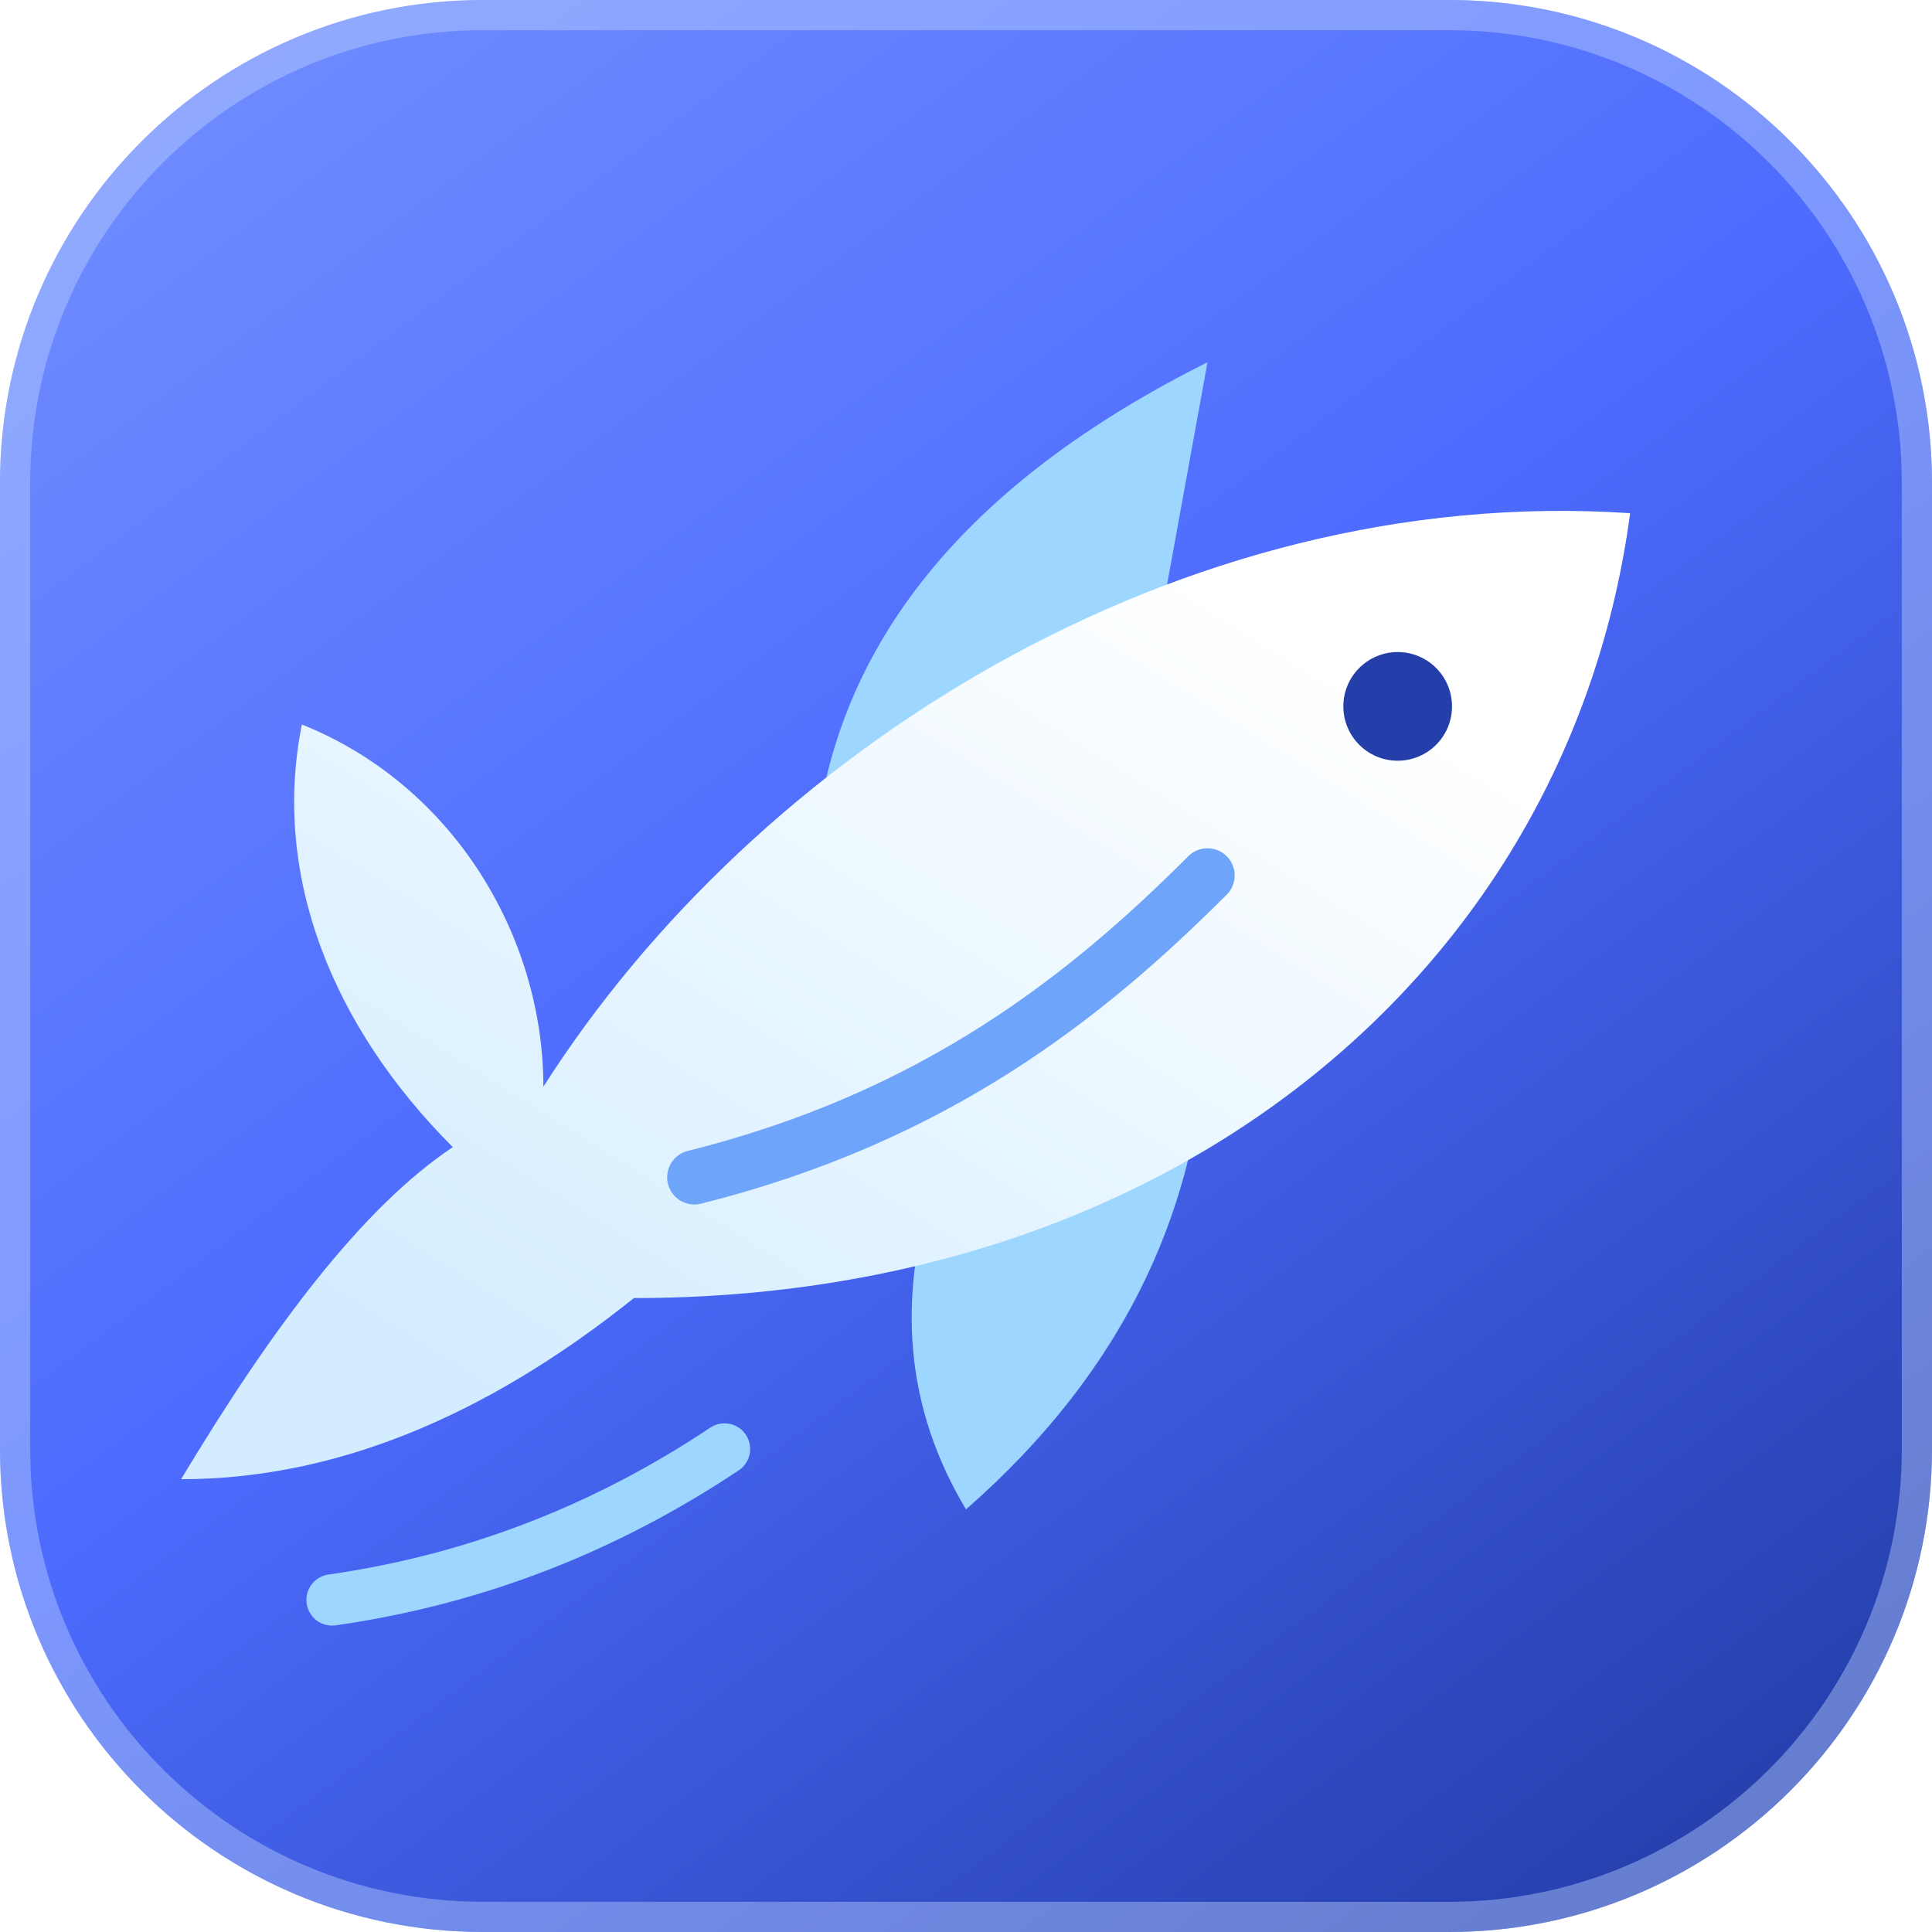
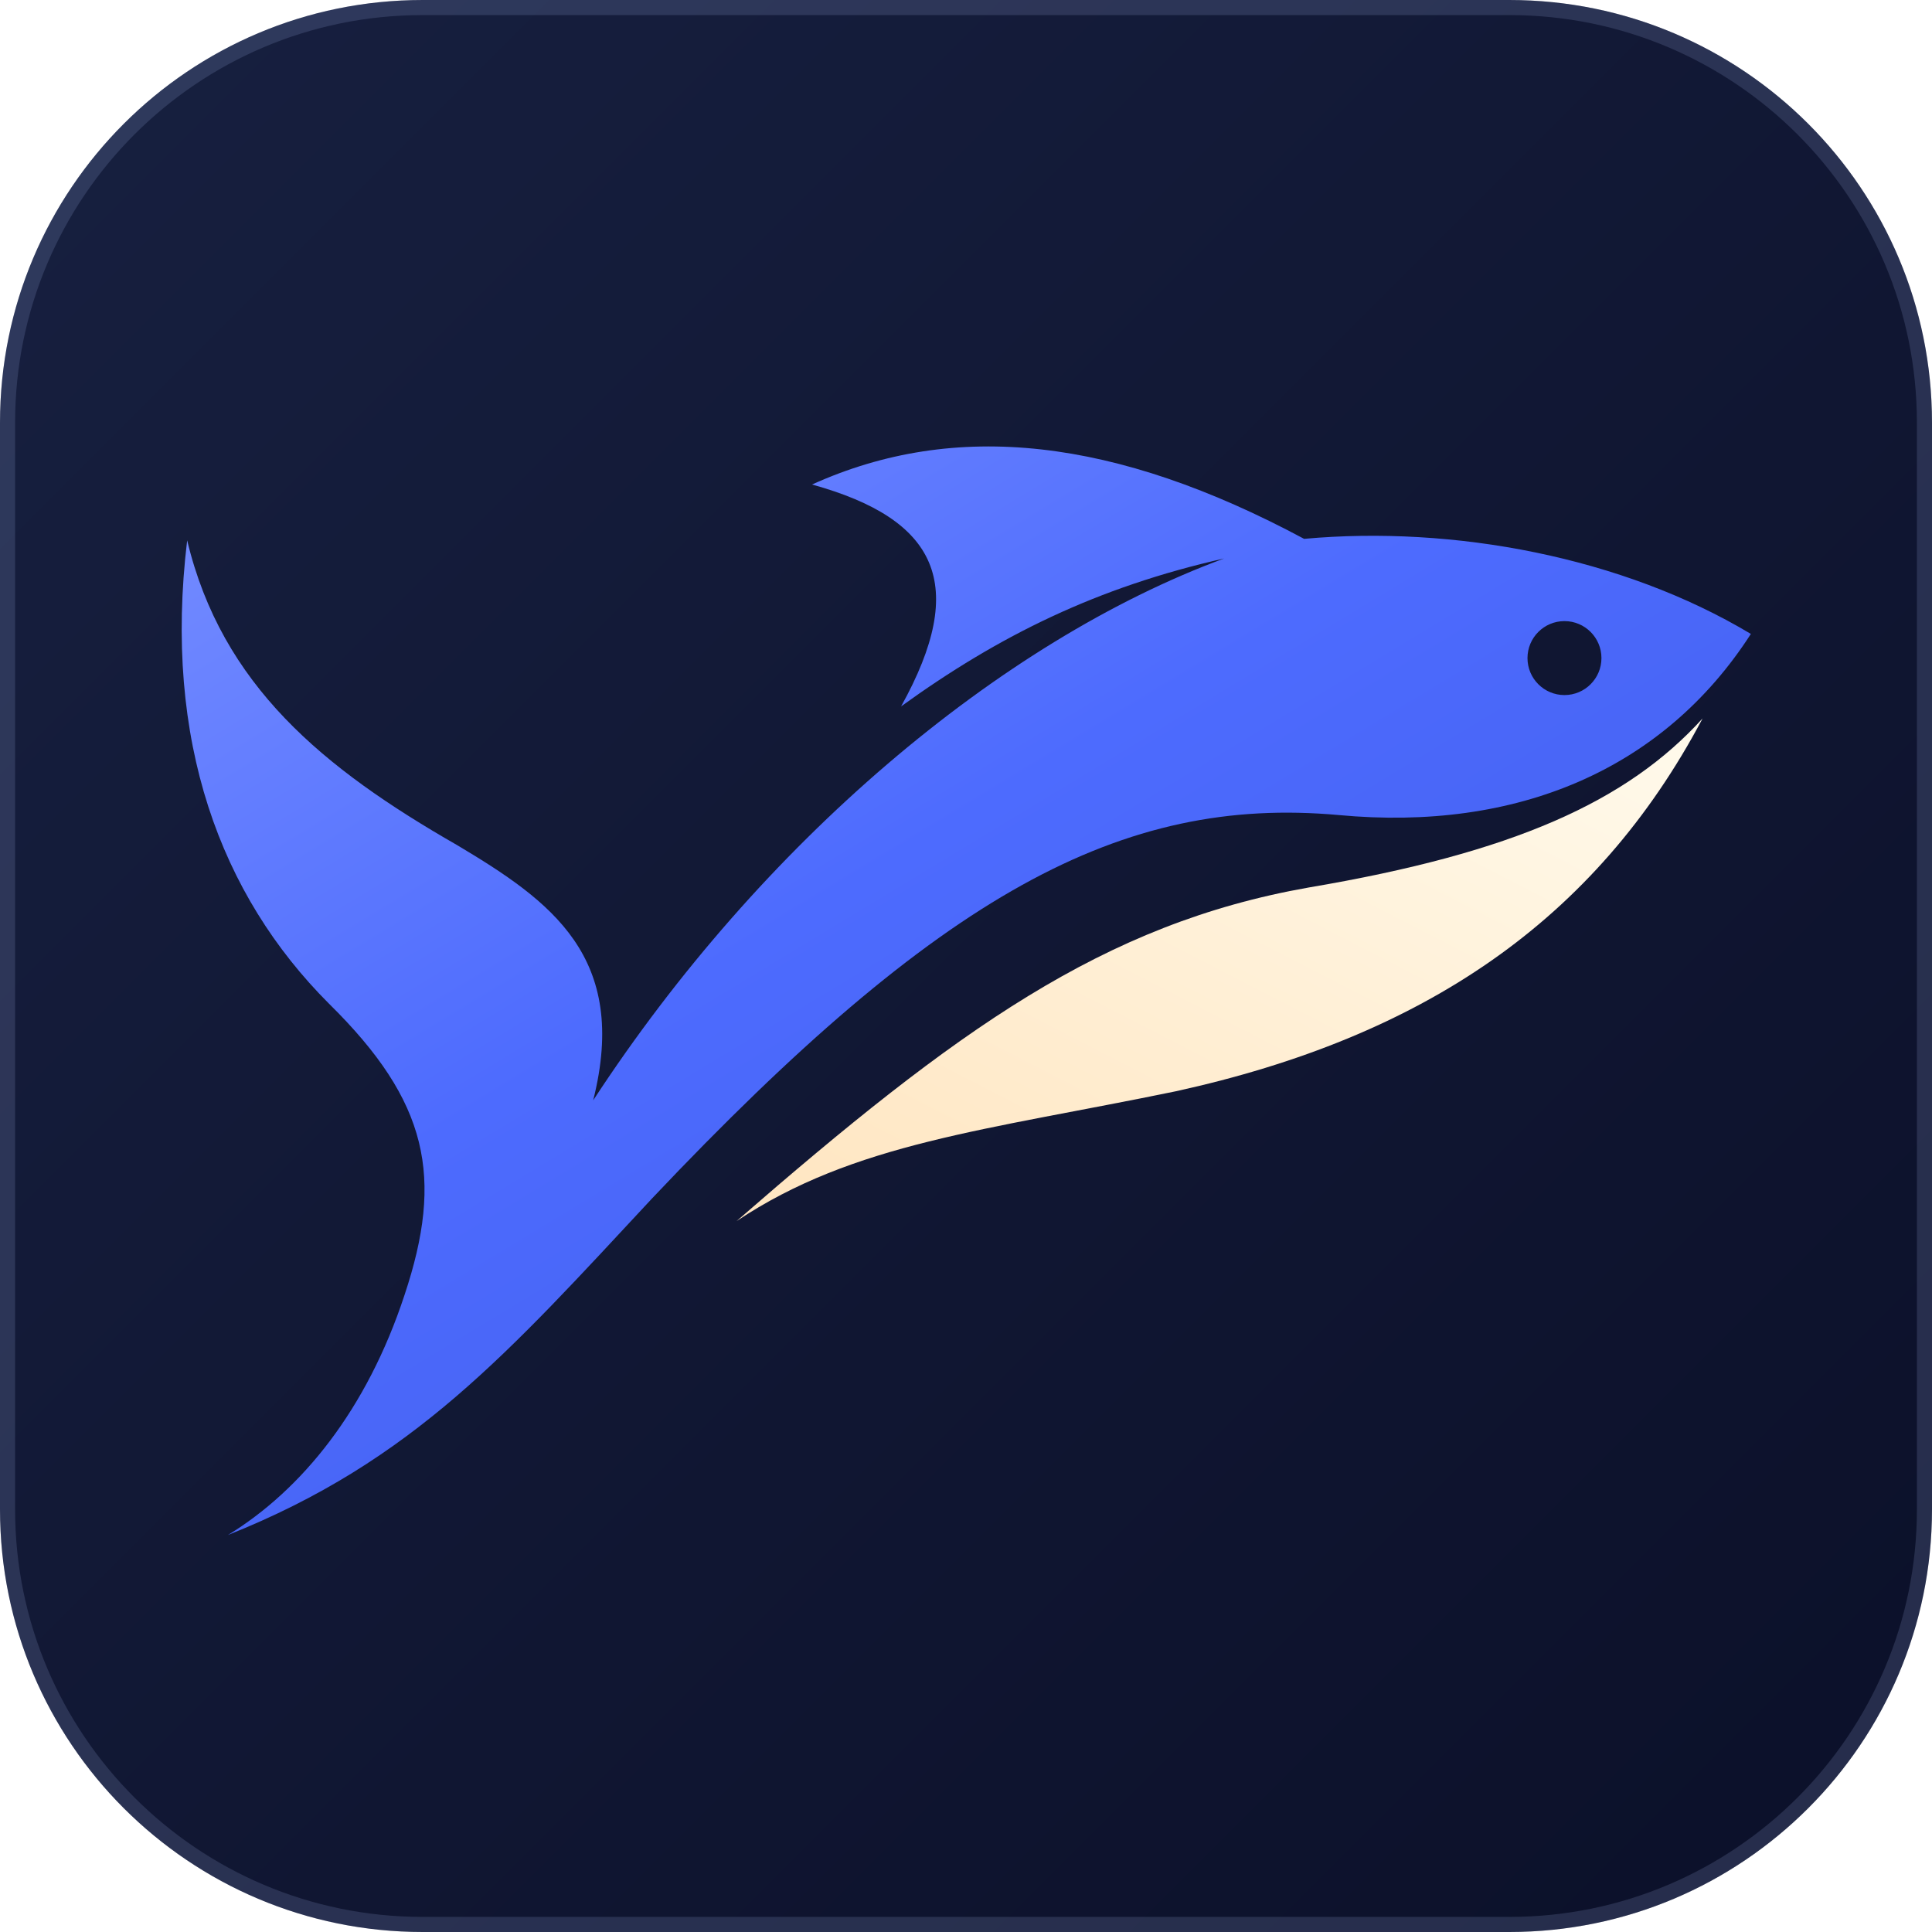
- <svg xmlns="http://www.w3.org/2000/svg" viewBox="0 0 64 64" width="64" height="64">
+ <svg xmlns="http://www.w3.org/2000/svg" width="512" height="512" viewBox="0 0 128 128">
  <defs>
-     <linearGradient id="ocean" x1=".1" y1="0" x2=".85" y2="1">
-       <stop stop-color="#718DFF" />
-       <stop offset=".48" stop-color="#4D6BFE" />
-       <stop offset="1" stop-color="#243EAA" />
+     <linearGradient id="abyss" x1="0" y1="0" x2="1" y2="1">
+       <stop stop-color="#172040" />
+       <stop offset=".58" stop-color="#101632" />
+       <stop offset="1" stop-color="#0B1029" />
    </linearGradient>
-     <linearGradient id="pearl" x1=".85" y1=".2" x2=".2" y2=".9">
-       <stop stop-color="#FFFFFF" />
-       <stop offset="1" stop-color="#D3EDFF" />
+     <linearGradient id="cobalt" x1=".1" y1="0" x2=".9" y2=".9">
+       <stop stop-color="#7189FF" />
+       <stop offset=".43" stop-color="#4D6BFE" />
+       <stop offset="1" stop-color="#405BE8" />
+     </linearGradient>
+     <linearGradient id="pearl" x1="0" y1="1" x2="1" y2="0">
+       <stop stop-color="#FFE5C0" />
+       <stop offset="1" stop-color="#FFFAEC" />
    </linearGradient>
  </defs>
-   <rect width="64" height="64" rx="16" fill="url(#ocean)" />
-   <rect x=".5" y=".5" width="63" height="63" rx="15.5" fill="none" stroke="#BFD4FF" stroke-opacity=".42" />
-   <path d="M27 28Q28 18 40 12L38 23ZM31 39Q29 45 32 50Q40 43 40 33Z" fill="#9DD7FF" />
-   <path d="M18 36C25 25 39 16 54 17C52 32 39 43 21 43C16 47 11 49 6 49C9 44 12 40 15 38C11 34 9 29 10 24C15 26 18 31 18 36Z" fill="url(#pearl)" />
-   <path d="M23 39C31 37 36 33 40 29" fill="none" stroke="#6EA4F9" stroke-width="1.8" stroke-linecap="round" />
-   <circle cx="46.3" cy="23.4" r="1.8" fill="#243EAA" />
-   <path d="M11 53Q18 52 24 48" fill="none" stroke="#9DD7FF" stroke-width="1.7" stroke-linecap="round" />
+   <rect width="128" height="128" rx="28" fill="url(#abyss)" />
+   <rect x=".5" y=".5" width="127" height="127" rx="27.5" fill="none" stroke="#A9B7EB" stroke-opacity=".17" />
+   <g transform="translate(0 -1.4)">
+     <path fill="url(#cobalt)" fill-rule="evenodd" d="       M116 43.4       C107.5 38.3 96.3 36.2 86.4 37.1       C73.9 30.4 63.3 29.2 53.8 33.5       C62.1 35.8 64.2 40.1 59.7 48.2       C66.2 43.5 72.7 40.3 81.1 38.4       C66.2 43.9 50.4 57.3 39.3 74.3       C41.7 64.8 36.5 61.1 30.3 57.4       C21.4 52.3 14.7 46.8 12.4 37.2       C10.8 50.5 14.6 60.7 21.8 67.9       C28.4 74.4 29.4 79.4 26.8 87.2       C24.3 94.8 20 100.1 15.1 103.1       C27.4 98.2 33.7 91 43.2 80.8       C62.3 60.6 74.3 54.1 88.7 55.4       C100.5 56.5 110.2 52.4 116 43.4 Z       M106.1 45 A2.45 2.45 0 1 0 101.2 45 A2.45 2.45 0 1 0 106.1 45 Z" />
+     <path fill="url(#pearl)" d="       M48.8 82.3       C63.4 69.6 73.1 62.6 86.7 60.2       C100.3 57.9 107.8 54.5 112.8 49       C105.7 62.4 94.3 70.1 77.9 73.7       C65.3 76.3 56.6 77.1 48.8 82.3 Z" />
+   </g>
</svg>
